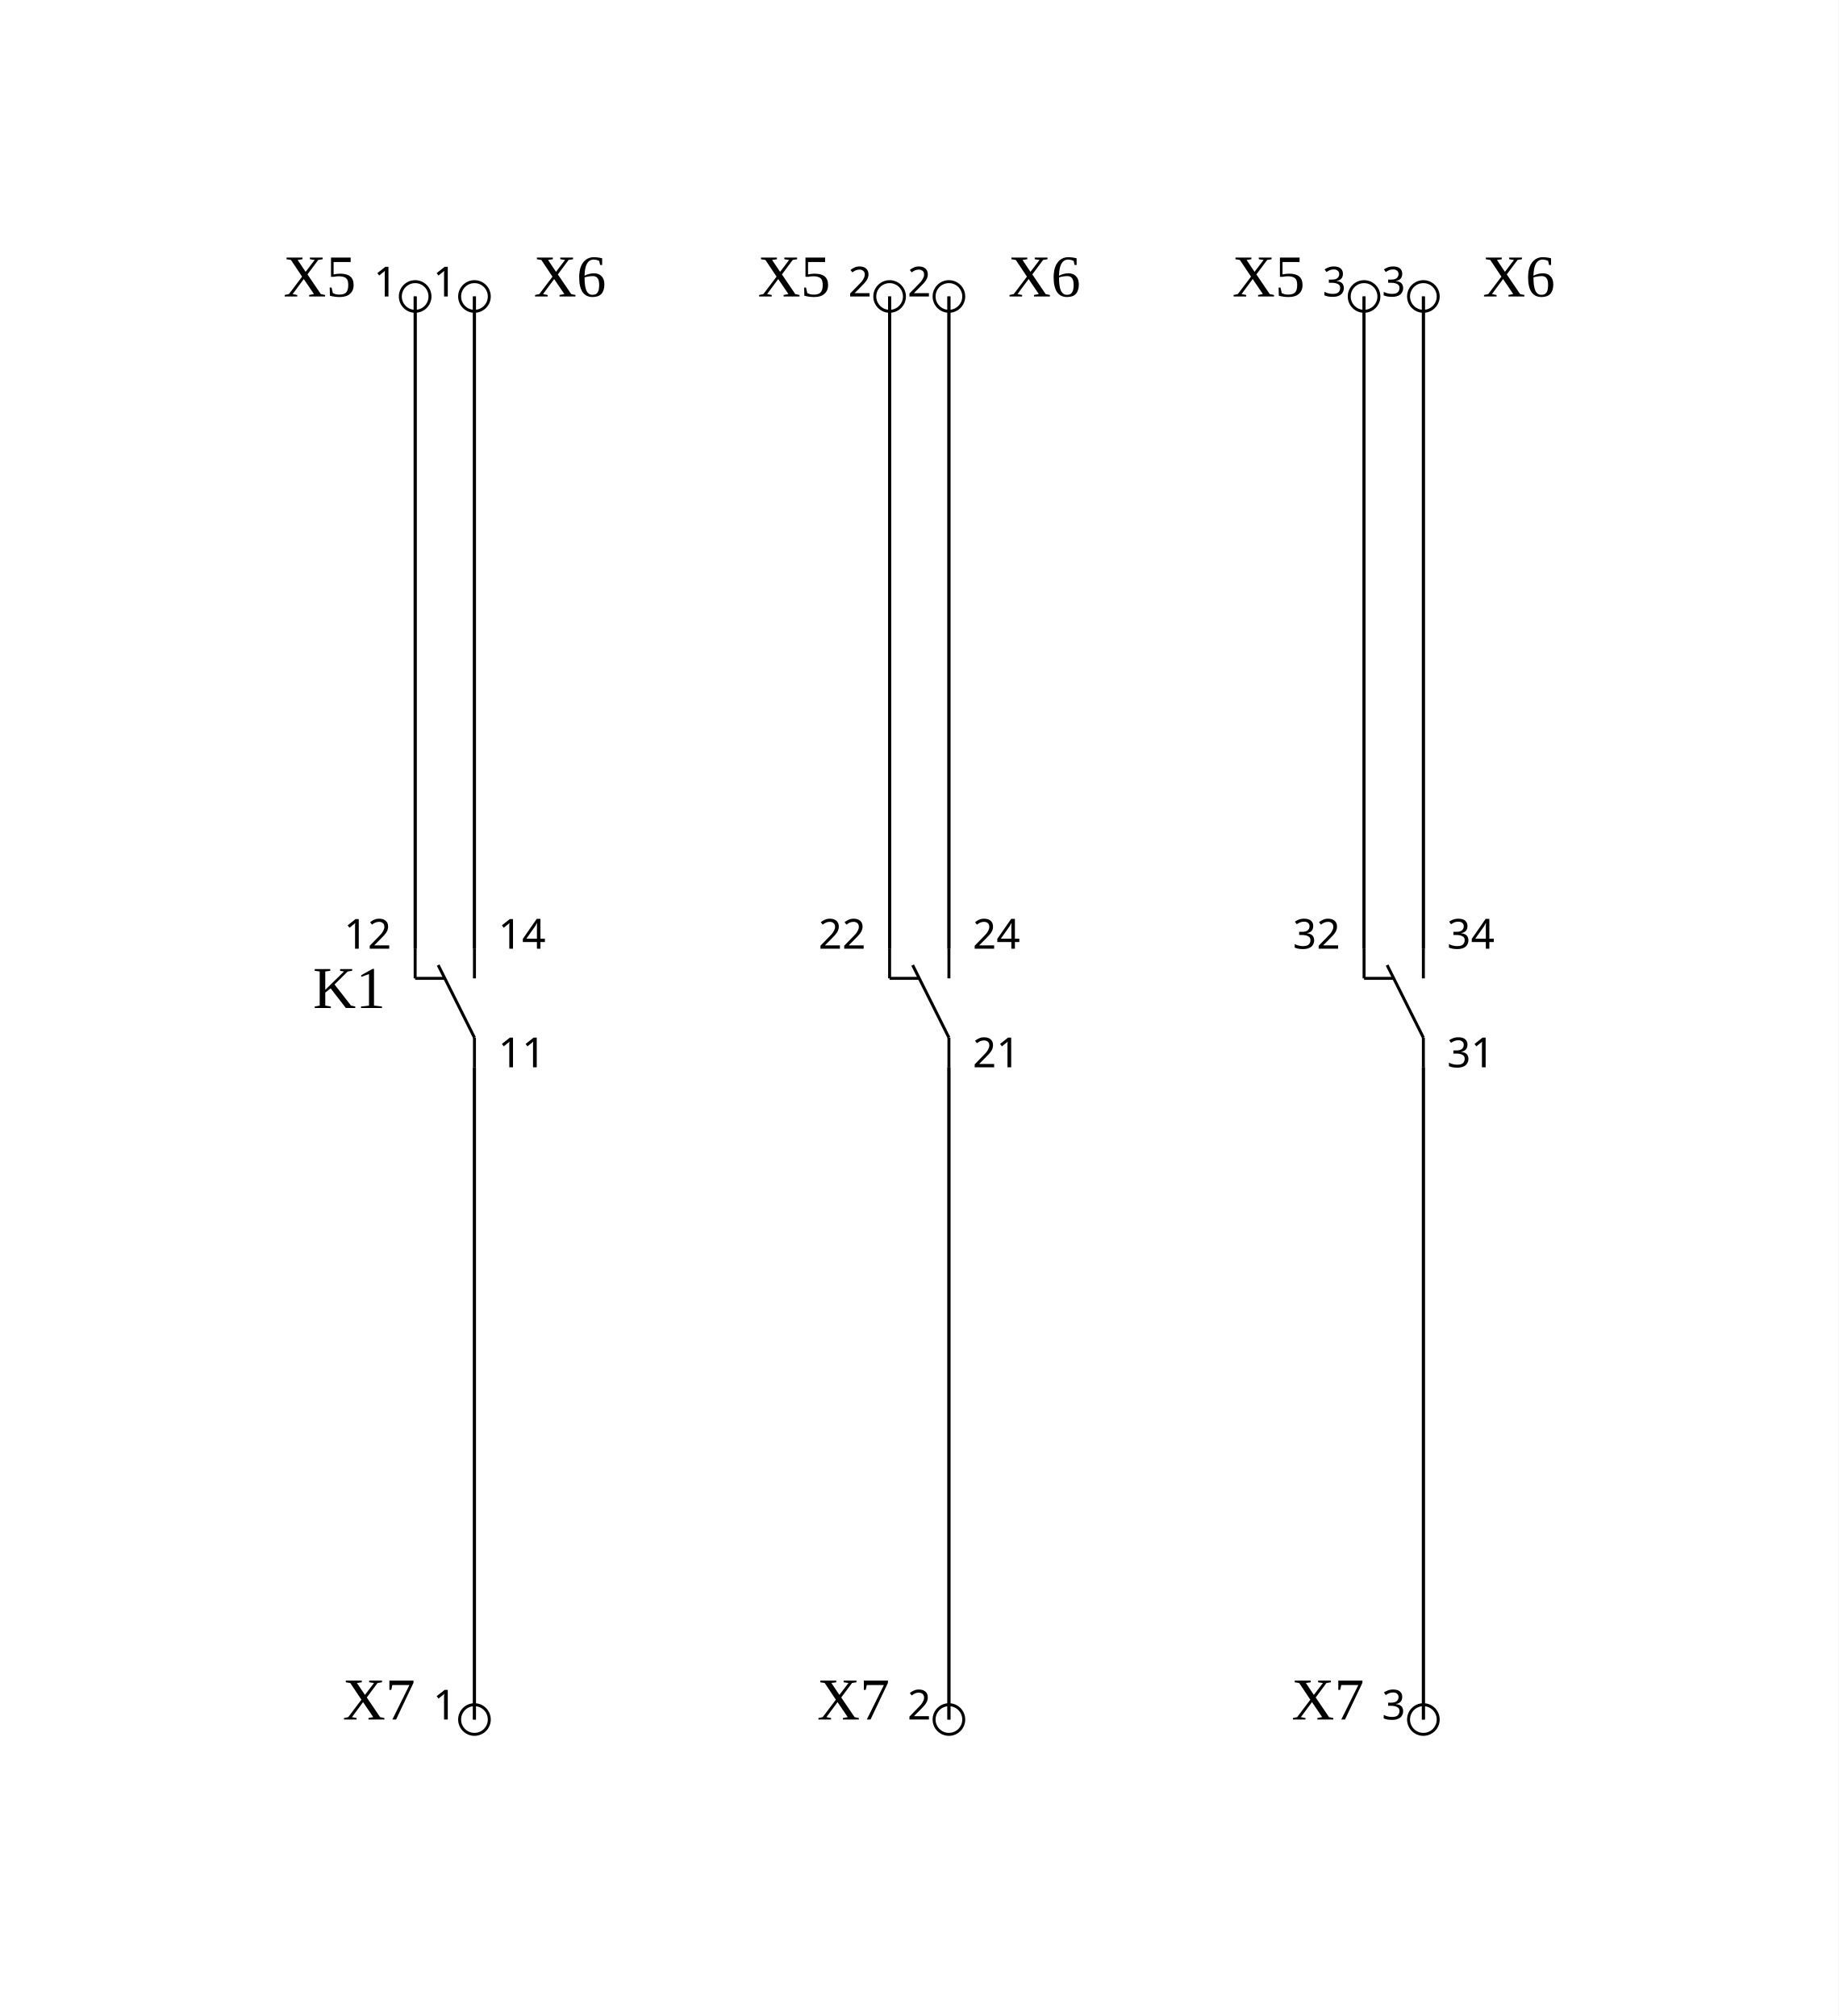
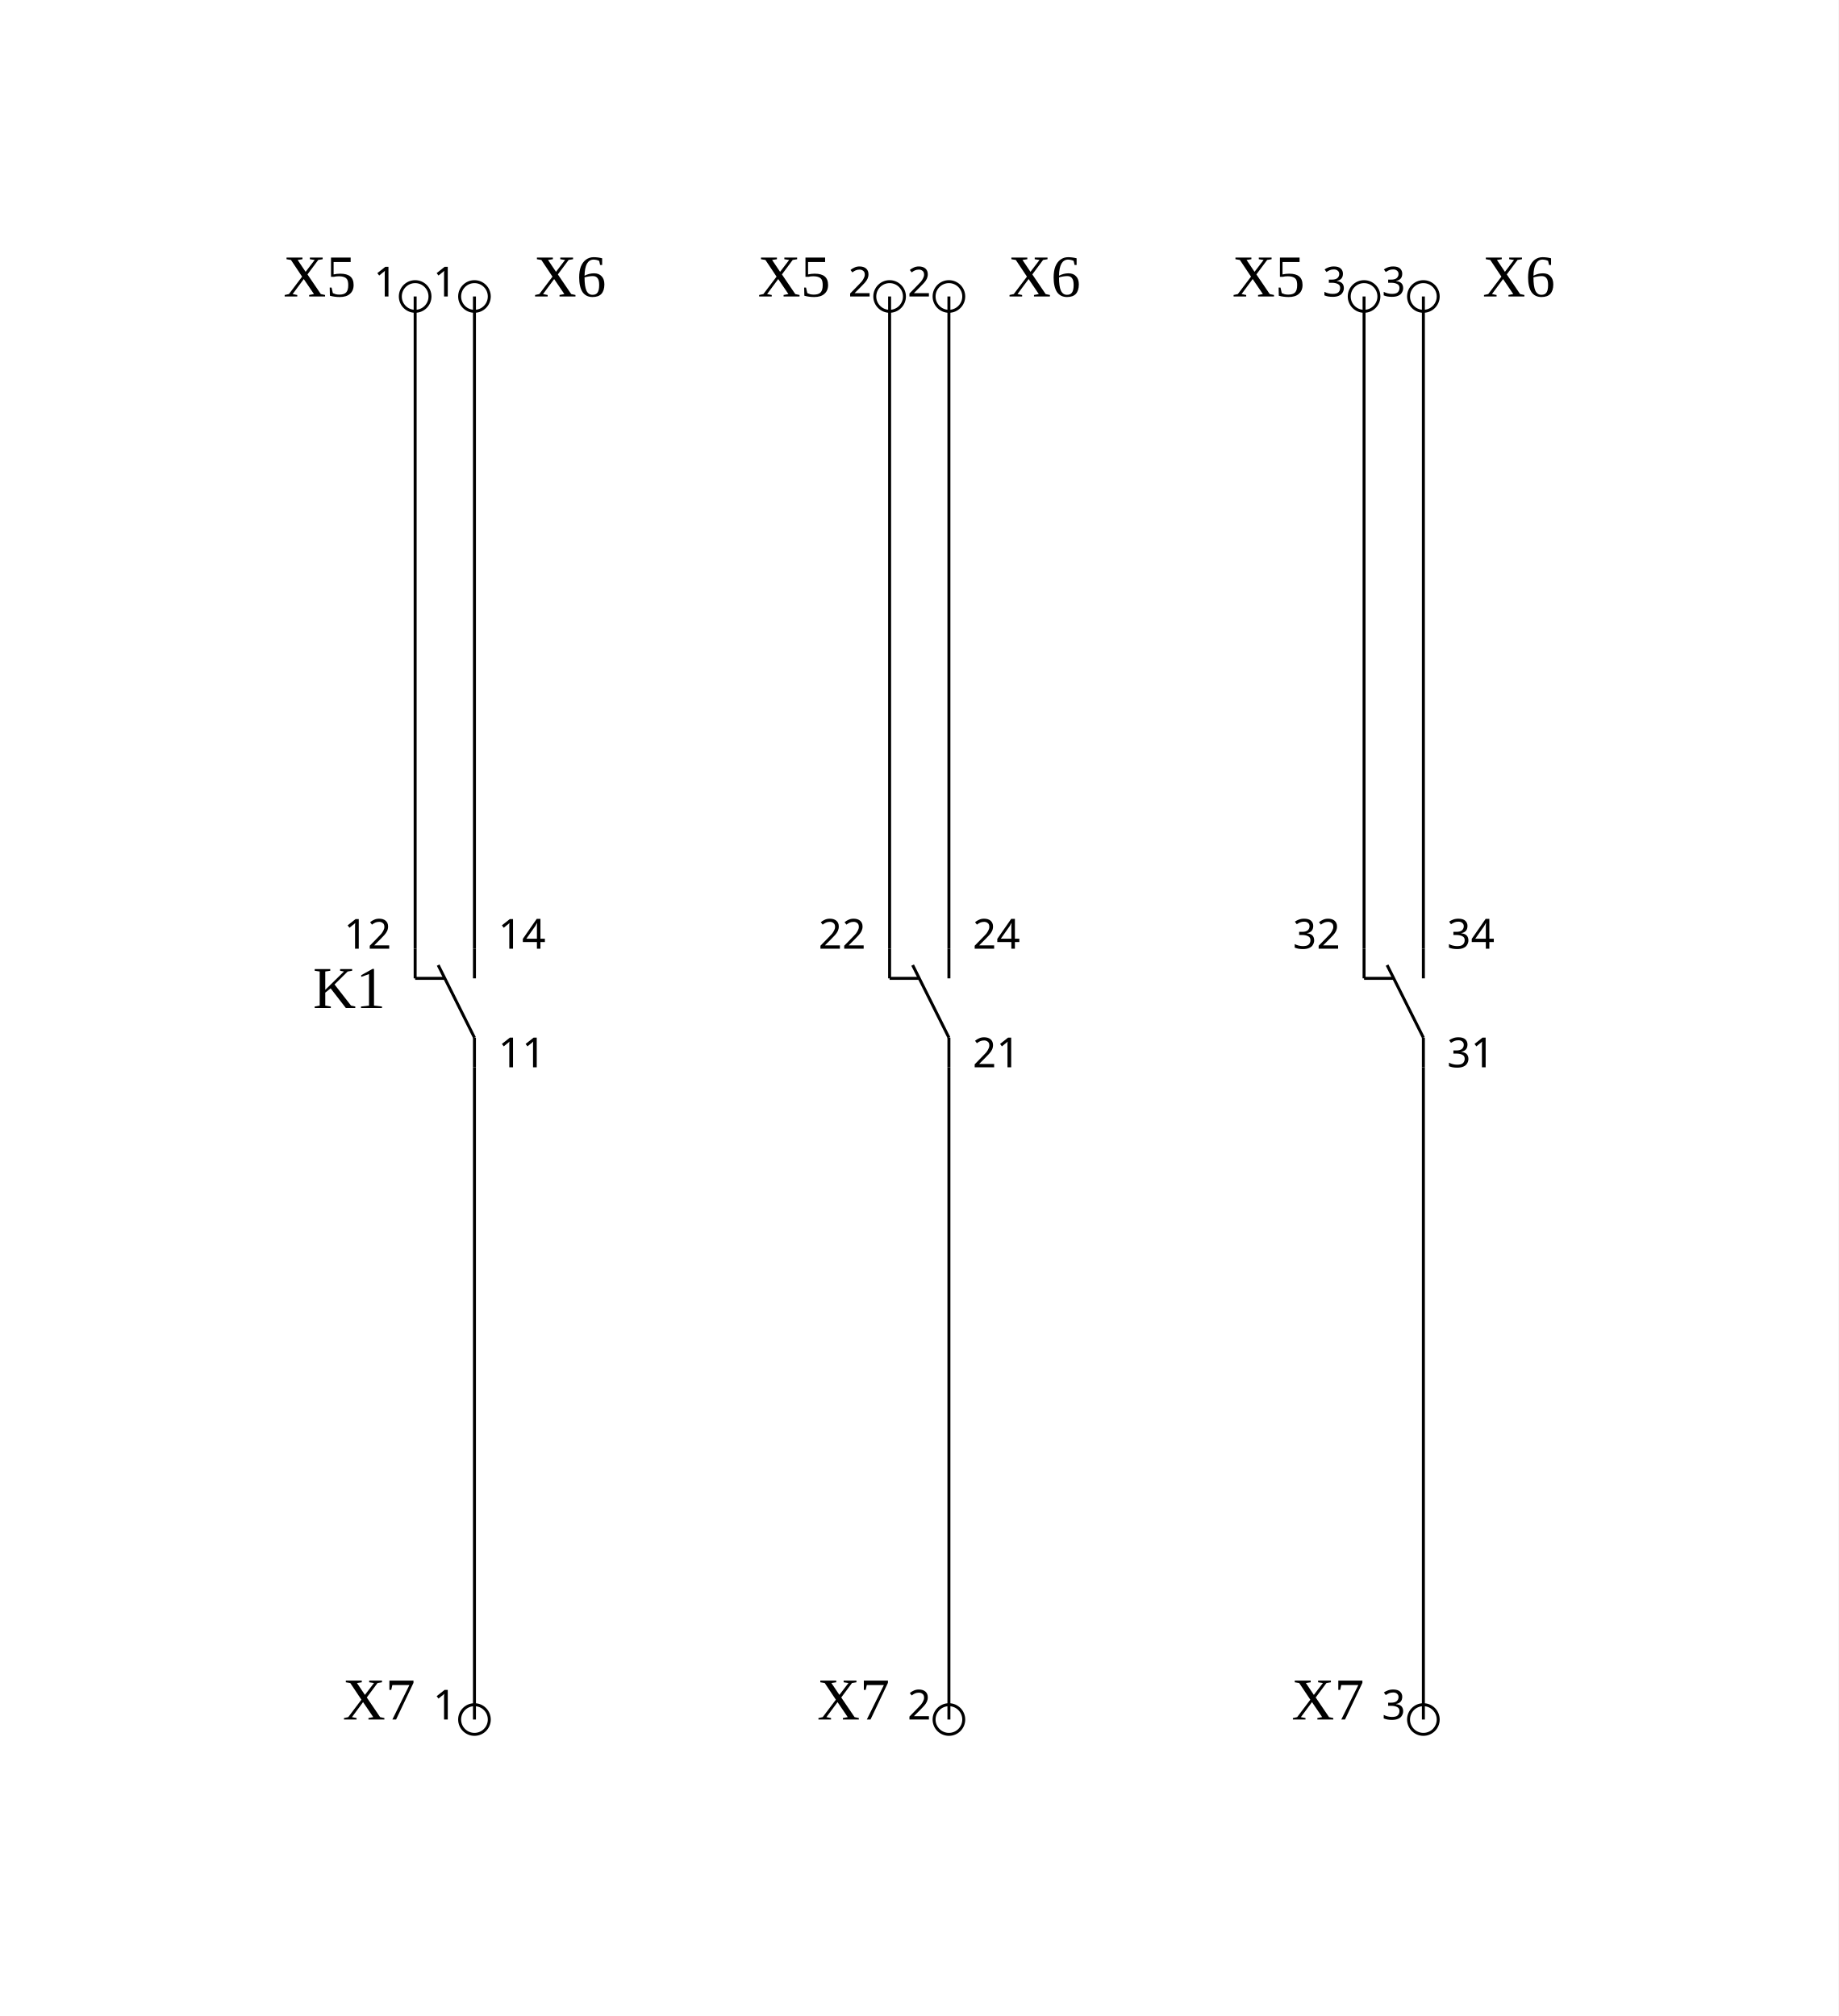
<svg xmlns="http://www.w3.org/2000/svg" width="155.0mm" height="170.0mm" viewBox="-37.5 -25.0 155.0 170.0">
  <rect x="-37.5" y="-25.0" width="155.0" height="170.0" fill="white" />
  <g>
    <g class="symbol">
      <line x1="2.5" y1="62.5" x2="2.5" y2="65.0" style="stroke:black;stroke-width:0.25;fill:none" />
      <line x1="2.5" y1="55.0" x2="2.5" y2="57.5" style="stroke:black;stroke-width:0.25;fill:none" />
      <line x1="-2.5" y1="55.0" x2="-2.5" y2="57.5" style="stroke:black;stroke-width:0.25;fill:none" />
      <line x1="-2.5" y1="57.5" x2="0.0" y2="57.5" style="stroke:black;stroke-width:0.25;fill:none" />
      <line x1="2.5" y1="62.5" x2="-0.559" y2="56.382" style="stroke:black;stroke-width:0.25;fill:none" />
      <text x="-5.0" y="60.0" text-anchor="end" dominant-baseline="auto" font-size="5.0" style="stroke:none;stroke-width:1.0;fill:black;font-family:Times New Roman">K1</text>
      <text x="4.5" y="65.0" text-anchor="start" dominant-baseline="auto" font-size="3.5" style="stroke:none;stroke-width:1.0;fill:black;font-family:sans-serif">11</text>
      <text x="-4.5" y="55.0" text-anchor="end" dominant-baseline="auto" font-size="3.5" style="stroke:none;stroke-width:1.0;fill:black;font-family:sans-serif">12</text>
      <text x="4.5" y="55.0" text-anchor="start" dominant-baseline="auto" font-size="3.5" style="stroke:none;stroke-width:1.0;fill:black;font-family:sans-serif">14</text>
      <line x1="42.5" y1="62.5" x2="42.5" y2="65.0" style="stroke:black;stroke-width:0.25;fill:none" />
      <line x1="42.5" y1="55.0" x2="42.5" y2="57.5" style="stroke:black;stroke-width:0.25;fill:none" />
      <line x1="37.5" y1="55.0" x2="37.5" y2="57.5" style="stroke:black;stroke-width:0.25;fill:none" />
      <line x1="37.5" y1="57.5" x2="40.0" y2="57.5" style="stroke:black;stroke-width:0.25;fill:none" />
      <line x1="42.5" y1="62.5" x2="39.441" y2="56.382" style="stroke:black;stroke-width:0.25;fill:none" />
      <text x="44.5" y="65.0" text-anchor="start" dominant-baseline="auto" font-size="3.5" style="stroke:none;stroke-width:1.0;fill:black;font-family:sans-serif">21</text>
      <text x="35.5" y="55.0" text-anchor="end" dominant-baseline="auto" font-size="3.5" style="stroke:none;stroke-width:1.0;fill:black;font-family:sans-serif">22</text>
      <text x="44.5" y="55.0" text-anchor="start" dominant-baseline="auto" font-size="3.5" style="stroke:none;stroke-width:1.0;fill:black;font-family:sans-serif">24</text>
      <line x1="82.5" y1="62.5" x2="82.5" y2="65.0" style="stroke:black;stroke-width:0.25;fill:none" />
      <line x1="82.5" y1="55.0" x2="82.5" y2="57.5" style="stroke:black;stroke-width:0.25;fill:none" />
      <line x1="77.5" y1="55.0" x2="77.5" y2="57.5" style="stroke:black;stroke-width:0.25;fill:none" />
      <line x1="77.5" y1="57.5" x2="80.0" y2="57.5" style="stroke:black;stroke-width:0.25;fill:none" />
      <line x1="82.5" y1="62.5" x2="79.441" y2="56.382" style="stroke:black;stroke-width:0.25;fill:none" />
      <text x="84.5" y="65.0" text-anchor="start" dominant-baseline="auto" font-size="3.5" style="stroke:none;stroke-width:1.0;fill:black;font-family:sans-serif">31</text>
      <text x="75.5" y="55.0" text-anchor="end" dominant-baseline="auto" font-size="3.5" style="stroke:none;stroke-width:1.0;fill:black;font-family:sans-serif">32</text>
      <text x="84.5" y="55.0" text-anchor="start" dominant-baseline="auto" font-size="3.5" style="stroke:none;stroke-width:1.0;fill:black;font-family:sans-serif">34</text>
    </g>
    <g class="symbol">
      <circle cx="-2.5" cy="0.0" r="1.25" style="stroke:black;stroke-width:0.25;fill:none" />
      <text x="-7.5" y="0.0" text-anchor="end" dominant-baseline="auto" font-size="5.0" style="stroke:none;stroke-width:1.0;fill:black;font-family:Times New Roman">X5</text>
      <text x="-4.0" y="0.0" text-anchor="end" dominant-baseline="auto" font-size="3.5" style="stroke:none;stroke-width:1.0;fill:black;font-family:sans-serif">1</text>
    </g>
    <line x1="-2.5" y1="0.0" x2="-2.5" y2="55.0" style="stroke:black;stroke-width:0.25;fill:none" />
-     <line x1="-2.5" y1="0.0" x2="-2.5" y2="55.0" style="stroke:black;stroke-width:0.25;fill:none" />
    <g class="symbol">
      <circle cx="2.5" cy="0.0" r="1.25" style="stroke:black;stroke-width:0.25;fill:none" />
      <text x="7.5" y="0.0" text-anchor="start" dominant-baseline="auto" font-size="5.0" style="stroke:none;stroke-width:1.0;fill:black;font-family:Times New Roman">X6</text>
      <text x="1.0" y="0.0" text-anchor="end" dominant-baseline="auto" font-size="3.5" style="stroke:none;stroke-width:1.0;fill:black;font-family:sans-serif">1</text>
    </g>
-     <line x1="2.5" y1="0.0" x2="2.5" y2="55.0" style="stroke:black;stroke-width:0.25;fill:none" />
    <line x1="2.5" y1="0.0" x2="2.5" y2="55.0" style="stroke:black;stroke-width:0.25;fill:none" />
    <g class="symbol">
      <circle cx="2.5" cy="120.0" r="1.25" style="stroke:black;stroke-width:0.25;fill:none" />
      <text x="-2.5" y="120.0" text-anchor="end" dominant-baseline="auto" font-size="5.0" style="stroke:none;stroke-width:1.0;fill:black;font-family:Times New Roman">X7</text>
      <text x="1.0" y="120.0" text-anchor="end" dominant-baseline="auto" font-size="3.5" style="stroke:none;stroke-width:1.0;fill:black;font-family:sans-serif">1</text>
    </g>
    <line x1="2.5" y1="65.0" x2="2.5" y2="120.0" style="stroke:black;stroke-width:0.25;fill:none" />
-     <line x1="2.5" y1="65.0" x2="2.5" y2="120.0" style="stroke:black;stroke-width:0.25;fill:none" />
    <g class="symbol">
      <circle cx="37.5" cy="0.0" r="1.25" style="stroke:black;stroke-width:0.25;fill:none" />
      <text x="32.5" y="0.0" text-anchor="end" dominant-baseline="auto" font-size="5.0" style="stroke:none;stroke-width:1.0;fill:black;font-family:Times New Roman">X5</text>
      <text x="36.0" y="0.0" text-anchor="end" dominant-baseline="auto" font-size="3.5" style="stroke:none;stroke-width:1.0;fill:black;font-family:sans-serif">2</text>
    </g>
-     <line x1="37.5" y1="0.0" x2="37.5" y2="55.0" style="stroke:black;stroke-width:0.25;fill:none" />
    <line x1="37.5" y1="0.0" x2="37.5" y2="55.0" style="stroke:black;stroke-width:0.25;fill:none" />
    <g class="symbol">
      <circle cx="42.5" cy="0.0" r="1.25" style="stroke:black;stroke-width:0.25;fill:none" />
      <text x="47.5" y="0.0" text-anchor="start" dominant-baseline="auto" font-size="5.0" style="stroke:none;stroke-width:1.0;fill:black;font-family:Times New Roman">X6</text>
      <text x="41.0" y="0.0" text-anchor="end" dominant-baseline="auto" font-size="3.5" style="stroke:none;stroke-width:1.0;fill:black;font-family:sans-serif">2</text>
    </g>
    <line x1="42.5" y1="0.0" x2="42.5" y2="55.0" style="stroke:black;stroke-width:0.25;fill:none" />
-     <line x1="42.5" y1="0.0" x2="42.5" y2="55.0" style="stroke:black;stroke-width:0.25;fill:none" />
    <g class="symbol">
      <circle cx="42.5" cy="120.0" r="1.25" style="stroke:black;stroke-width:0.25;fill:none" />
      <text x="37.5" y="120.0" text-anchor="end" dominant-baseline="auto" font-size="5.0" style="stroke:none;stroke-width:1.0;fill:black;font-family:Times New Roman">X7</text>
      <text x="41.0" y="120.0" text-anchor="end" dominant-baseline="auto" font-size="3.5" style="stroke:none;stroke-width:1.0;fill:black;font-family:sans-serif">2</text>
    </g>
-     <line x1="42.5" y1="65.0" x2="42.5" y2="120.0" style="stroke:black;stroke-width:0.25;fill:none" />
    <line x1="42.5" y1="65.0" x2="42.5" y2="120.0" style="stroke:black;stroke-width:0.25;fill:none" />
    <g class="symbol">
      <circle cx="77.5" cy="0.0" r="1.25" style="stroke:black;stroke-width:0.25;fill:none" />
      <text x="72.5" y="0.0" text-anchor="end" dominant-baseline="auto" font-size="5.0" style="stroke:none;stroke-width:1.0;fill:black;font-family:Times New Roman">X5</text>
      <text x="76.0" y="0.0" text-anchor="end" dominant-baseline="auto" font-size="3.5" style="stroke:none;stroke-width:1.0;fill:black;font-family:sans-serif">3</text>
    </g>
    <line x1="77.5" y1="0.0" x2="77.5" y2="55.0" style="stroke:black;stroke-width:0.25;fill:none" />
-     <line x1="77.5" y1="0.0" x2="77.5" y2="55.0" style="stroke:black;stroke-width:0.25;fill:none" />
    <g class="symbol">
      <circle cx="82.5" cy="0.0" r="1.25" style="stroke:black;stroke-width:0.25;fill:none" />
      <text x="87.5" y="0.0" text-anchor="start" dominant-baseline="auto" font-size="5.0" style="stroke:none;stroke-width:1.0;fill:black;font-family:Times New Roman">X6</text>
      <text x="81.0" y="0.0" text-anchor="end" dominant-baseline="auto" font-size="3.5" style="stroke:none;stroke-width:1.0;fill:black;font-family:sans-serif">3</text>
    </g>
-     <line x1="82.5" y1="0.0" x2="82.5" y2="55.0" style="stroke:black;stroke-width:0.25;fill:none" />
    <line x1="82.5" y1="0.0" x2="82.5" y2="55.0" style="stroke:black;stroke-width:0.25;fill:none" />
    <g class="symbol">
      <circle cx="82.5" cy="120.0" r="1.25" style="stroke:black;stroke-width:0.25;fill:none" />
      <text x="77.5" y="120.0" text-anchor="end" dominant-baseline="auto" font-size="5.0" style="stroke:none;stroke-width:1.0;fill:black;font-family:Times New Roman">X7</text>
      <text x="81.0" y="120.0" text-anchor="end" dominant-baseline="auto" font-size="3.5" style="stroke:none;stroke-width:1.0;fill:black;font-family:sans-serif">3</text>
    </g>
    <line x1="82.5" y1="65.0" x2="82.5" y2="120.0" style="stroke:black;stroke-width:0.25;fill:none" />
-     <line x1="82.5" y1="65.0" x2="82.5" y2="120.0" style="stroke:black;stroke-width:0.25;fill:none" />
  </g>
</svg>
